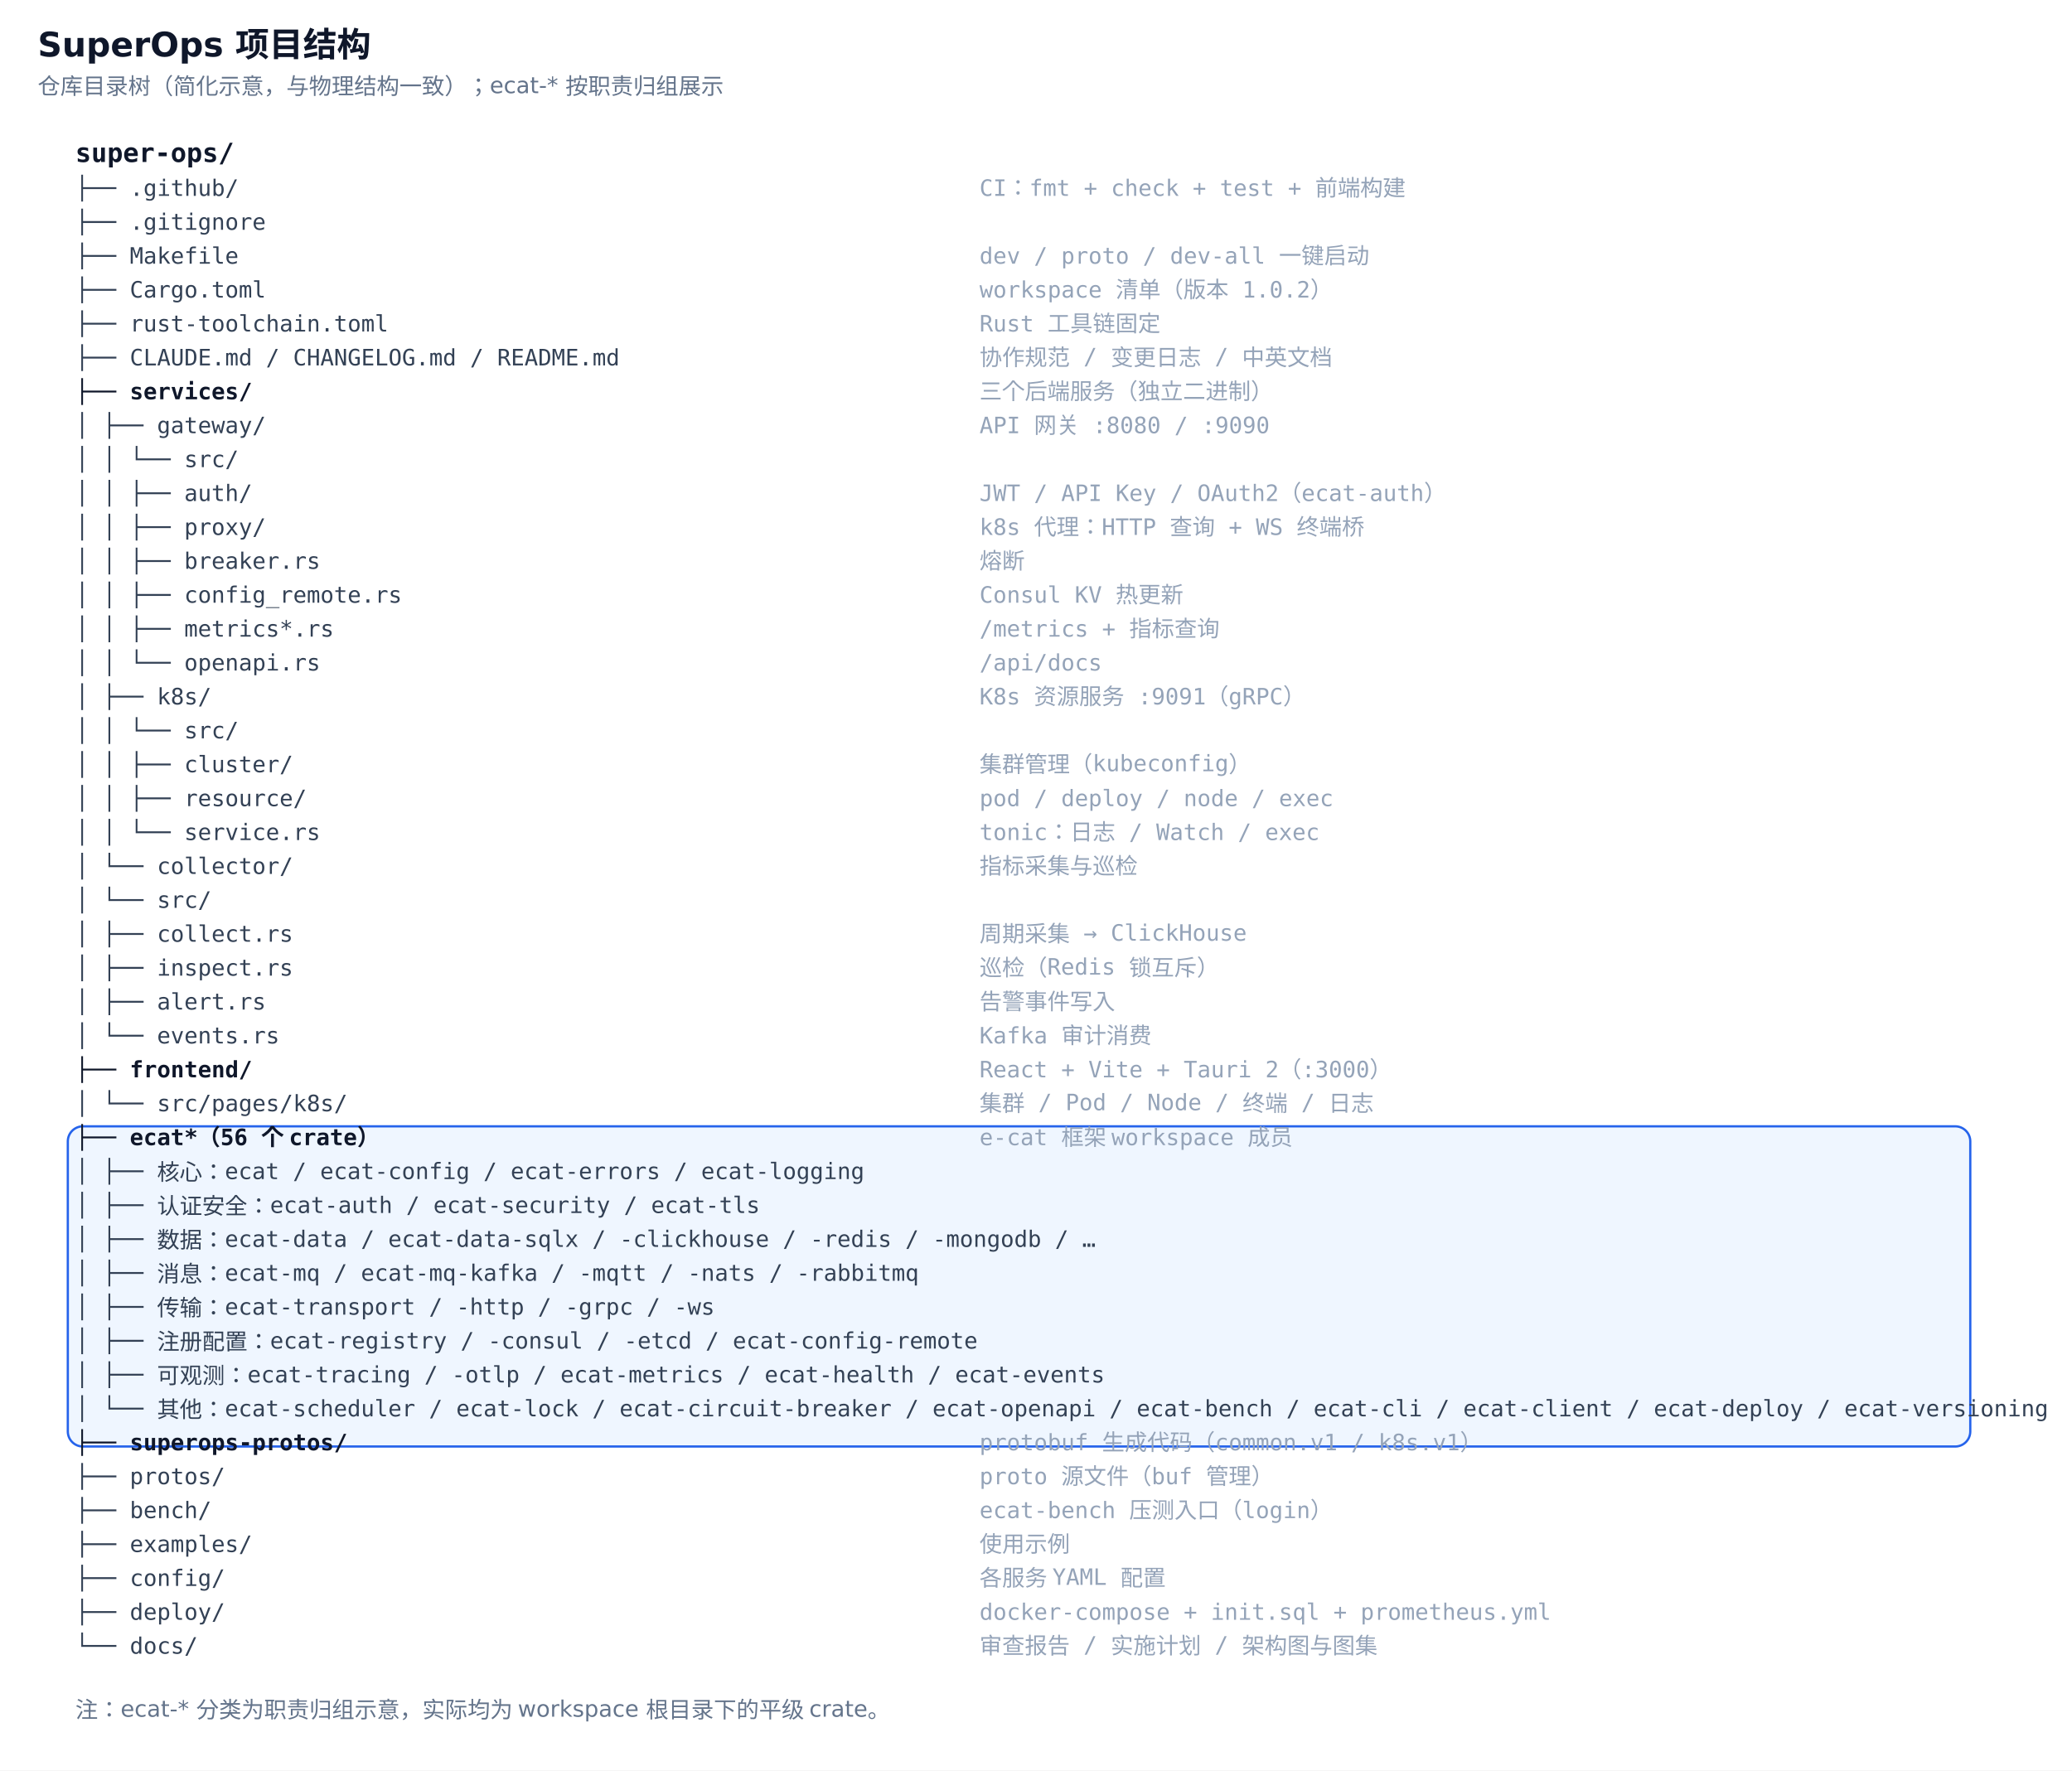
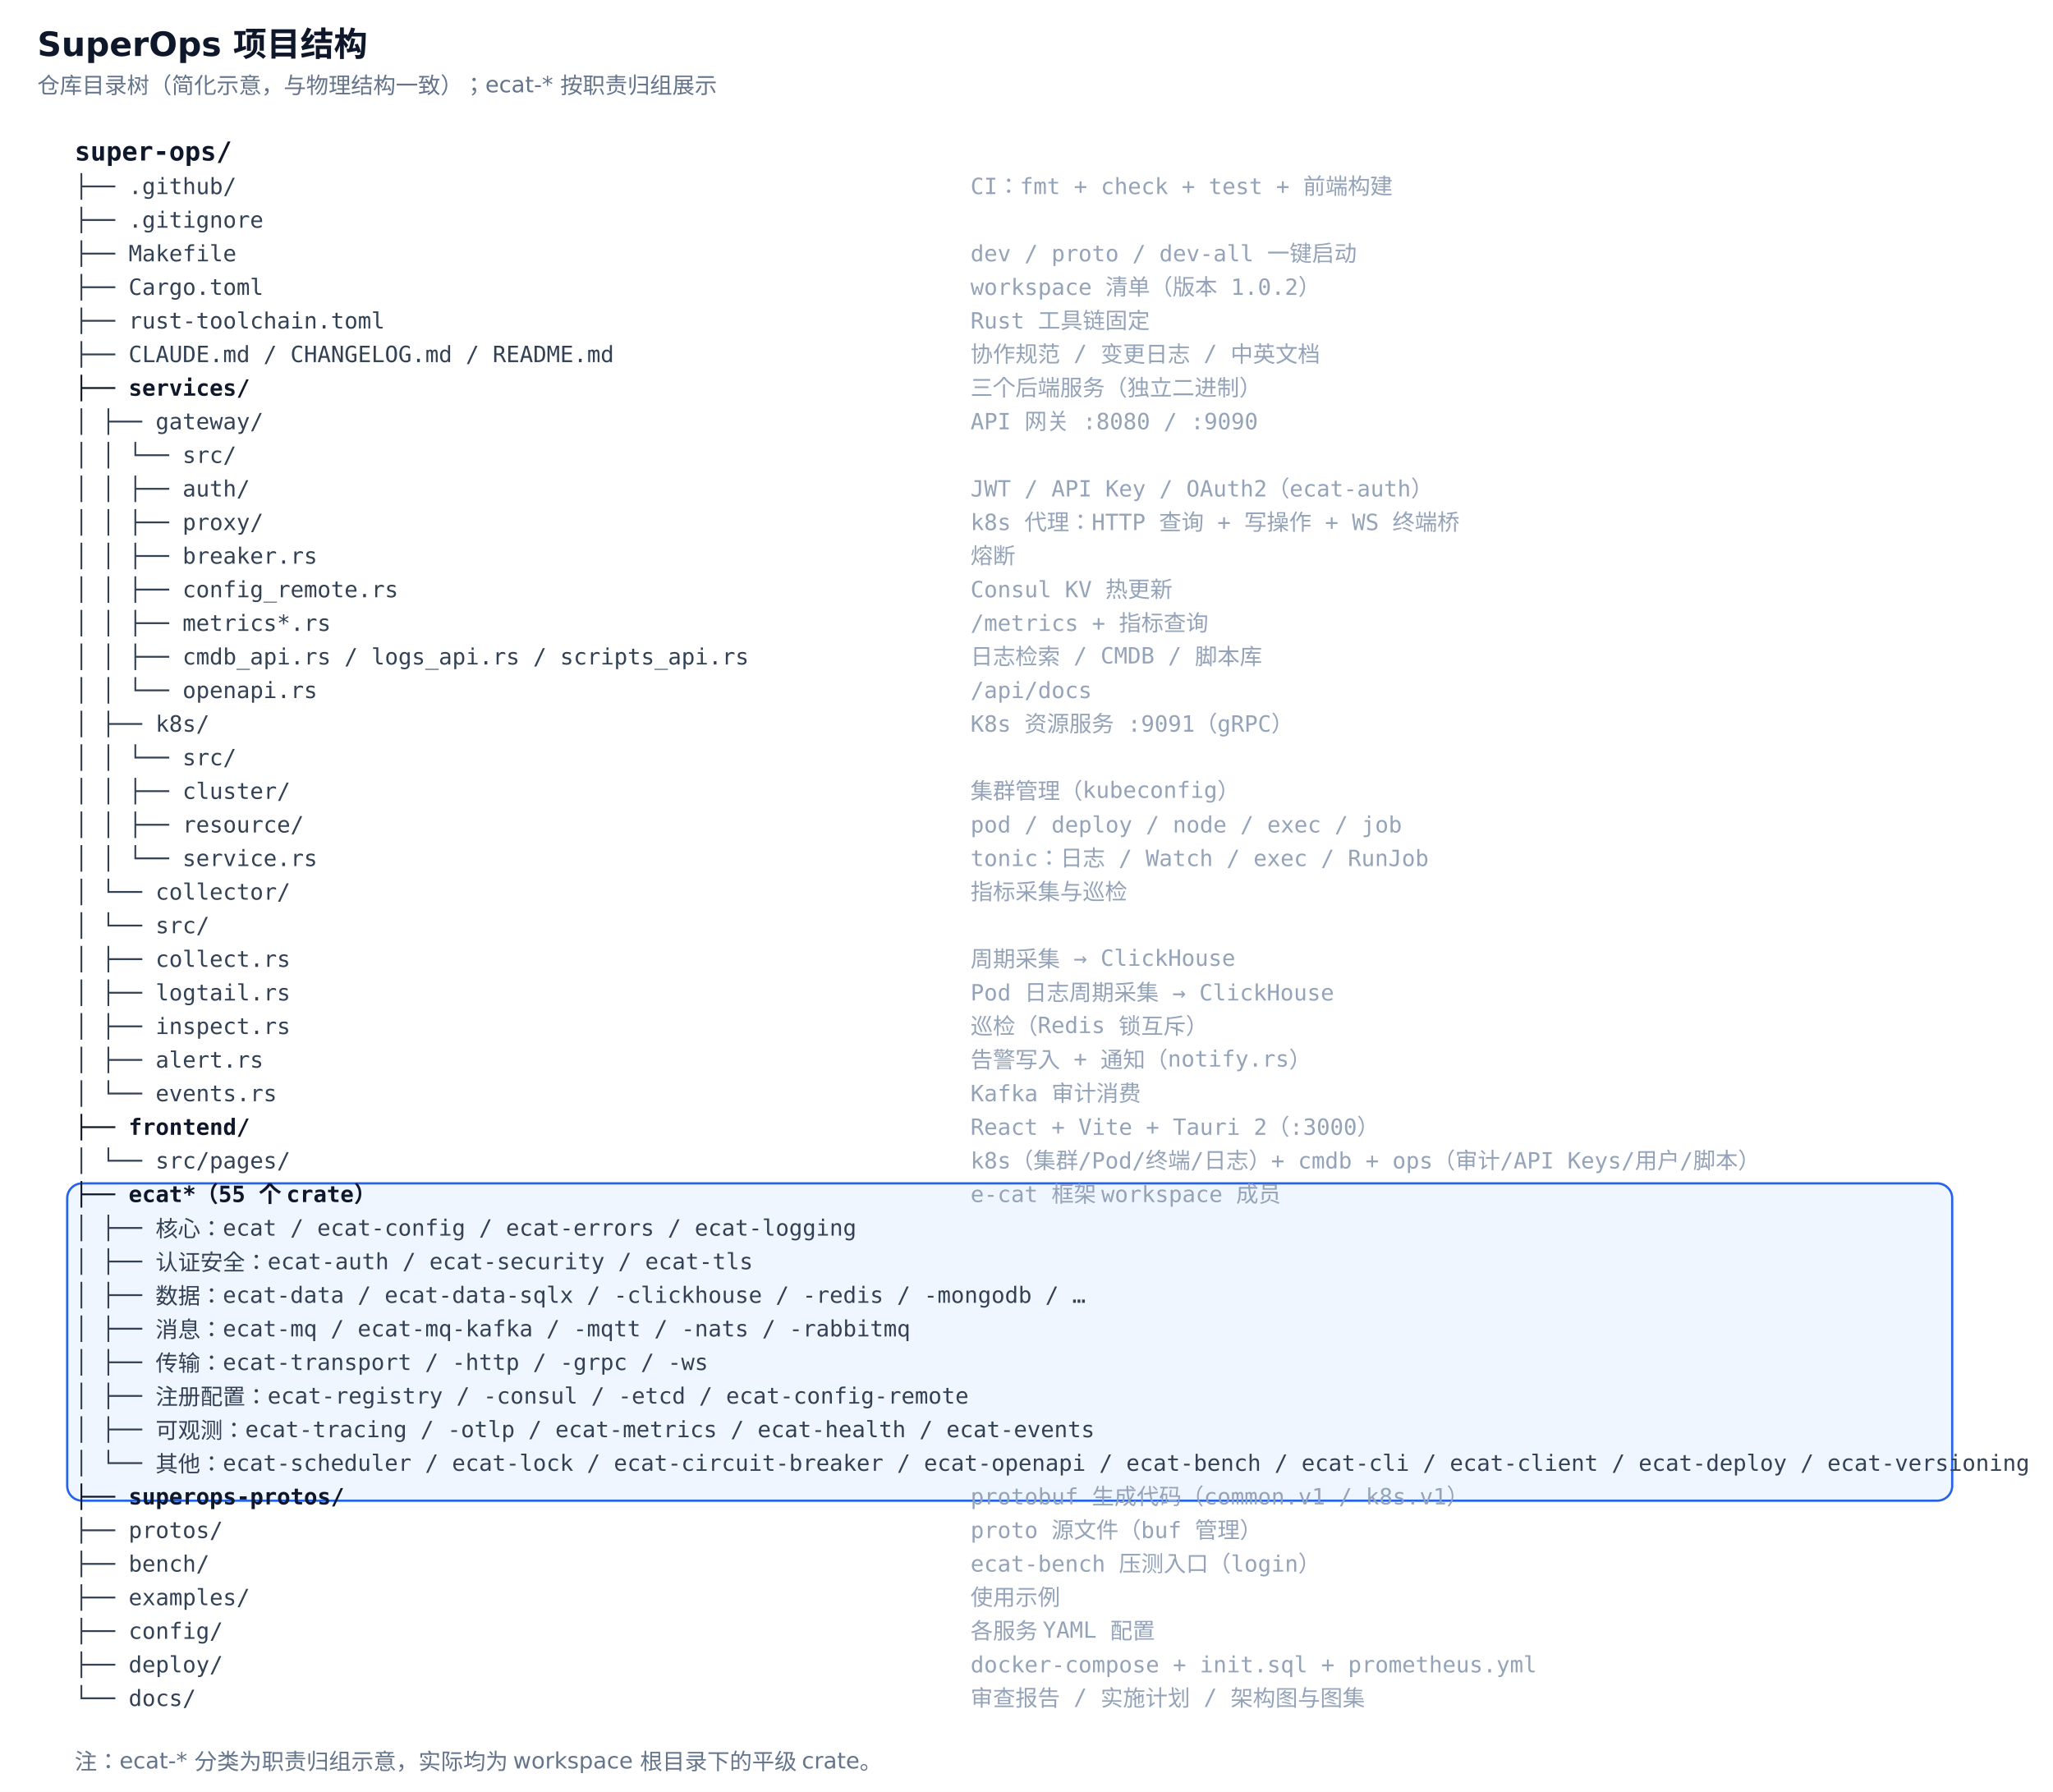
- <svg xmlns="http://www.w3.org/2000/svg" viewBox="0 0 1100 940" font-family="'DejaVu Sans Mono','DejaVu Sans','Menlo',monospace" font-size="12">
-   <rect x="0" y="0" width="1100" height="940" fill="#ffffff" />
+ <svg xmlns="http://www.w3.org/2000/svg" viewBox="0 0 1100 960" font-family="'DejaVu Sans Mono','DejaVu Sans','Menlo',monospace" font-size="12">
+   <rect x="0" y="0" width="1100" height="960" fill="#ffffff" />
  <text x="20" y="30" font-size="18" font-weight="bold" fill="#0f172a" font-family="'DejaVu Sans','Helvetica Neue',Arial,sans-serif">SuperOps 项目结构</text>
  <text x="20" y="50" font-size="12" fill="#64748b" font-family="'DejaVu Sans','Helvetica Neue',Arial,sans-serif">仓库目录树（简化示意，与物理结构一致）；ecat-* 按职责归组展示</text>
  <text x="40" y="86" font-size="14" font-weight="bold" fill="#0f172a">super-ops/</text>
  <text x="40" y="104" fill="#334155">├── .github/</text>
  <text x="520" y="104" fill="#94a3b8">CI：fmt + check + test + 前端构建</text>
  <text x="40" y="122" fill="#334155">├── .gitignore</text>
  <text x="40" y="140" fill="#334155">├── Makefile</text>
  <text x="520" y="140" fill="#94a3b8">dev / proto / dev-all 一键启动</text>
  <text x="40" y="158" fill="#334155">├── Cargo.toml</text>
  <text x="520" y="158" fill="#94a3b8">workspace 清单（版本 1.0.2）</text>
  <text x="40" y="176" fill="#334155">├── rust-toolchain.toml</text>
  <text x="520" y="176" fill="#94a3b8">Rust 工具链固定</text>
  <text x="40" y="194" fill="#334155">├── CLAUDE.md / CHANGELOG.md / README.md</text>
  <text x="520" y="194" fill="#94a3b8">协作规范 / 变更日志 / 中英文档</text>
  <text x="40" y="212" fill="#0f172a" font-weight="bold">├── services/</text>
  <text x="520" y="212" fill="#94a3b8">三个后端服务（独立二进制）</text>
  <text x="40" y="230" fill="#334155">│   ├── gateway/</text>
  <text x="520" y="230" fill="#94a3b8">API 网关 :8080 / :9090</text>
  <text x="40" y="248" fill="#334155">│   │   └── src/</text>
  <text x="40" y="266" fill="#334155">│   │       ├── auth/</text>
  <text x="520" y="266" fill="#94a3b8">JWT / API Key / OAuth2（ecat-auth）</text>
  <text x="40" y="284" fill="#334155">│   │       ├── proxy/</text>
-   <text x="520" y="284" fill="#94a3b8">k8s 代理：HTTP 查询 + WS 终端桥</text>
+   <text x="520" y="284" fill="#94a3b8">k8s 代理：HTTP 查询 + 写操作 + WS 终端桥</text>
  <text x="40" y="302" fill="#334155">│   │       ├── breaker.rs</text>
  <text x="520" y="302" fill="#94a3b8">熔断</text>
  <text x="40" y="320" fill="#334155">│   │       ├── config_remote.rs</text>
  <text x="520" y="320" fill="#94a3b8">Consul KV 热更新</text>
  <text x="40" y="338" fill="#334155">│   │       ├── metrics*.rs</text>
  <text x="520" y="338" fill="#94a3b8">/metrics + 指标查询</text>
-   <text x="40" y="356" fill="#334155">│   │       └── openapi.rs</text>
-   <text x="520" y="356" fill="#94a3b8">/api/docs</text>
-   <text x="40" y="374" fill="#334155">│   ├── k8s/</text>
-   <text x="520" y="374" fill="#94a3b8">K8s 资源服务 :9091（gRPC）</text>
-   <text x="40" y="392" fill="#334155">│   │   └── src/</text>
-   <text x="40" y="410" fill="#334155">│   │       ├── cluster/</text>
-   <text x="520" y="410" fill="#94a3b8">集群管理（kubeconfig）</text>
-   <text x="40" y="428" fill="#334155">│   │       ├── resource/</text>
-   <text x="520" y="428" fill="#94a3b8">pod / deploy / node / exec</text>
-   <text x="40" y="446" fill="#334155">│   │       └── service.rs</text>
-   <text x="520" y="446" fill="#94a3b8">tonic：日志 / Watch / exec</text>
-   <text x="40" y="464" fill="#334155">│   └── collector/</text>
-   <text x="520" y="464" fill="#94a3b8">指标采集与巡检</text>
-   <text x="40" y="482" fill="#334155">│       └── src/</text>
-   <text x="40" y="500" fill="#334155">│           ├── collect.rs</text>
-   <text x="520" y="500" fill="#94a3b8">周期采集 → ClickHouse</text>
-   <text x="40" y="518" fill="#334155">│           ├── inspect.rs</text>
-   <text x="520" y="518" fill="#94a3b8">巡检（Redis 锁互斥）</text>
-   <text x="40" y="536" fill="#334155">│           ├── alert.rs</text>
-   <text x="520" y="536" fill="#94a3b8">告警事件写入</text>
-   <text x="40" y="554" fill="#334155">│           └── events.rs</text>
-   <text x="520" y="554" fill="#94a3b8">Kafka 审计消费</text>
-   <text x="40" y="572" fill="#0f172a" font-weight="bold">├── frontend/</text>
-   <text x="520" y="572" fill="#94a3b8">React + Vite + Tauri 2（:3000）</text>
-   <text x="40" y="590" fill="#334155">│   └── src/pages/k8s/</text>
-   <text x="520" y="590" fill="#94a3b8">集群 / Pod / Node / 终端 / 日志</text>
-   <rect x="36" y="598" width="1010" height="170" rx="8" fill="#eff6ff" stroke="#2563eb" stroke-width="1.2" />
-   <text x="40" y="608" fill="#0f172a" font-weight="bold">├── ecat*（56 个 crate）</text>
-   <text x="520" y="608" fill="#94a3b8">e-cat 框架 workspace 成员</text>
-   <text x="40" y="626" fill="#334155">│   ├── 核心：ecat / ecat-config / ecat-errors / ecat-logging</text>
-   <text x="40" y="644" fill="#334155">│   ├── 认证安全：ecat-auth / ecat-security / ecat-tls</text>
-   <text x="40" y="662" fill="#334155">│   ├── 数据：ecat-data / ecat-data-sqlx / -clickhouse / -redis / -mongodb / …</text>
-   <text x="40" y="680" fill="#334155">│   ├── 消息：ecat-mq / ecat-mq-kafka / -mqtt / -nats / -rabbitmq</text>
-   <text x="40" y="698" fill="#334155">│   ├── 传输：ecat-transport / -http / -grpc / -ws</text>
-   <text x="40" y="716" fill="#334155">│   ├── 注册配置：ecat-registry / -consul / -etcd / ecat-config-remote</text>
-   <text x="40" y="734" fill="#334155">│   ├── 可观测：ecat-tracing / -otlp / ecat-metrics / ecat-health / ecat-events</text>
-   <text x="40" y="752" fill="#334155">│   └── 其他：ecat-scheduler / ecat-lock / ecat-circuit-breaker / ecat-openapi / ecat-bench / ecat-cli / ecat-client / ecat-deploy / ecat-versioning</text>
-   <text x="40" y="770" fill="#0f172a" font-weight="bold">├── superops-protos/</text>
-   <text x="520" y="770" fill="#94a3b8">protobuf 生成代码（common.v1 / k8s.v1）</text>
-   <text x="40" y="788" fill="#334155">├── protos/</text>
-   <text x="520" y="788" fill="#94a3b8">proto 源文件（buf 管理）</text>
-   <text x="40" y="806" fill="#334155">├── bench/</text>
-   <text x="520" y="806" fill="#94a3b8">ecat-bench 压测入口（login）</text>
-   <text x="40" y="824" fill="#334155">├── examples/</text>
-   <text x="520" y="824" fill="#94a3b8">使用示例</text>
-   <text x="40" y="842" fill="#334155">├── config/</text>
-   <text x="520" y="842" fill="#94a3b8">各服务 YAML 配置</text>
-   <text x="40" y="860" fill="#334155">├── deploy/</text>
-   <text x="520" y="860" fill="#94a3b8">docker-compose + init.sql + prometheus.yml</text>
-   <text x="40" y="878" fill="#334155">└── docs/</text>
-   <text x="520" y="878" fill="#94a3b8">审查报告 / 实施计划 / 架构图与图集</text>
-   <text x="40" y="912" fill="#64748b" font-family="'DejaVu Sans','Helvetica Neue',Arial,sans-serif">注：ecat-* 分类为职责归组示意，实际均为 workspace 根目录下的平级 crate。</text>
+   <text x="40" y="356" fill="#334155">│   │       ├── cmdb_api.rs / logs_api.rs / scripts_api.rs</text>
+   <text x="520" y="356" fill="#94a3b8">日志检索 / CMDB / 脚本库</text>
+   <text x="40" y="374" fill="#334155">│   │       └── openapi.rs</text>
+   <text x="520" y="374" fill="#94a3b8">/api/docs</text>
+   <text x="40" y="392" fill="#334155">│   ├── k8s/</text>
+   <text x="520" y="392" fill="#94a3b8">K8s 资源服务 :9091（gRPC）</text>
+   <text x="40" y="410" fill="#334155">│   │   └── src/</text>
+   <text x="40" y="428" fill="#334155">│   │       ├── cluster/</text>
+   <text x="520" y="428" fill="#94a3b8">集群管理（kubeconfig）</text>
+   <text x="40" y="446" fill="#334155">│   │       ├── resource/</text>
+   <text x="520" y="446" fill="#94a3b8">pod / deploy / node / exec / job</text>
+   <text x="40" y="464" fill="#334155">│   │       └── service.rs</text>
+   <text x="520" y="464" fill="#94a3b8">tonic：日志 / Watch / exec / RunJob</text>
+   <text x="40" y="482" fill="#334155">│   └── collector/</text>
+   <text x="520" y="482" fill="#94a3b8">指标采集与巡检</text>
+   <text x="40" y="500" fill="#334155">│       └── src/</text>
+   <text x="40" y="518" fill="#334155">│           ├── collect.rs</text>
+   <text x="520" y="518" fill="#94a3b8">周期采集 → ClickHouse</text>
+   <text x="40" y="536" fill="#334155">│           ├── logtail.rs</text>
+   <text x="520" y="536" fill="#94a3b8">Pod 日志周期采集 → ClickHouse</text>
+   <text x="40" y="554" fill="#334155">│           ├── inspect.rs</text>
+   <text x="520" y="554" fill="#94a3b8">巡检（Redis 锁互斥）</text>
+   <text x="40" y="572" fill="#334155">│           ├── alert.rs</text>
+   <text x="520" y="572" fill="#94a3b8">告警写入 + 通知（notify.rs）</text>
+   <text x="40" y="590" fill="#334155">│           └── events.rs</text>
+   <text x="520" y="590" fill="#94a3b8">Kafka 审计消费</text>
+   <text x="40" y="608" fill="#0f172a" font-weight="bold">├── frontend/</text>
+   <text x="520" y="608" fill="#94a3b8">React + Vite + Tauri 2（:3000）</text>
+   <text x="40" y="626" fill="#334155">│   └── src/pages/</text>
+   <text x="520" y="626" fill="#94a3b8">k8s（集群/Pod/终端/日志）+ cmdb + ops（审计/API Keys/用户/脚本）</text>
+   <rect x="36" y="634" width="1010" height="170" rx="8" fill="#eff6ff" stroke="#2563eb" stroke-width="1.2" />
+   <text x="40" y="644" fill="#0f172a" font-weight="bold">├── ecat*（55 个 crate）</text>
+   <text x="520" y="644" fill="#94a3b8">e-cat 框架 workspace 成员</text>
+   <text x="40" y="662" fill="#334155">│   ├── 核心：ecat / ecat-config / ecat-errors / ecat-logging</text>
+   <text x="40" y="680" fill="#334155">│   ├── 认证安全：ecat-auth / ecat-security / ecat-tls</text>
+   <text x="40" y="698" fill="#334155">│   ├── 数据：ecat-data / ecat-data-sqlx / -clickhouse / -redis / -mongodb / …</text>
+   <text x="40" y="716" fill="#334155">│   ├── 消息：ecat-mq / ecat-mq-kafka / -mqtt / -nats / -rabbitmq</text>
+   <text x="40" y="734" fill="#334155">│   ├── 传输：ecat-transport / -http / -grpc / -ws</text>
+   <text x="40" y="752" fill="#334155">│   ├── 注册配置：ecat-registry / -consul / -etcd / ecat-config-remote</text>
+   <text x="40" y="770" fill="#334155">│   ├── 可观测：ecat-tracing / -otlp / ecat-metrics / ecat-health / ecat-events</text>
+   <text x="40" y="788" fill="#334155">│   └── 其他：ecat-scheduler / ecat-lock / ecat-circuit-breaker / ecat-openapi / ecat-bench / ecat-cli / ecat-client / ecat-deploy / ecat-versioning</text>
+   <text x="40" y="806" fill="#0f172a" font-weight="bold">├── superops-protos/</text>
+   <text x="520" y="806" fill="#94a3b8">protobuf 生成代码（common.v1 / k8s.v1）</text>
+   <text x="40" y="824" fill="#334155">├── protos/</text>
+   <text x="520" y="824" fill="#94a3b8">proto 源文件（buf 管理）</text>
+   <text x="40" y="842" fill="#334155">├── bench/</text>
+   <text x="520" y="842" fill="#94a3b8">ecat-bench 压测入口（login）</text>
+   <text x="40" y="860" fill="#334155">├── examples/</text>
+   <text x="520" y="860" fill="#94a3b8">使用示例</text>
+   <text x="40" y="878" fill="#334155">├── config/</text>
+   <text x="520" y="878" fill="#94a3b8">各服务 YAML 配置</text>
+   <text x="40" y="896" fill="#334155">├── deploy/</text>
+   <text x="520" y="896" fill="#94a3b8">docker-compose + init.sql + prometheus.yml</text>
+   <text x="40" y="914" fill="#334155">└── docs/</text>
+   <text x="520" y="914" fill="#94a3b8">审查报告 / 实施计划 / 架构图与图集</text>
+   <text x="40" y="948" fill="#64748b" font-family="'DejaVu Sans','Helvetica Neue',Arial,sans-serif">注：ecat-* 分类为职责归组示意，实际均为 workspace 根目录下的平级 crate。</text>
</svg>
